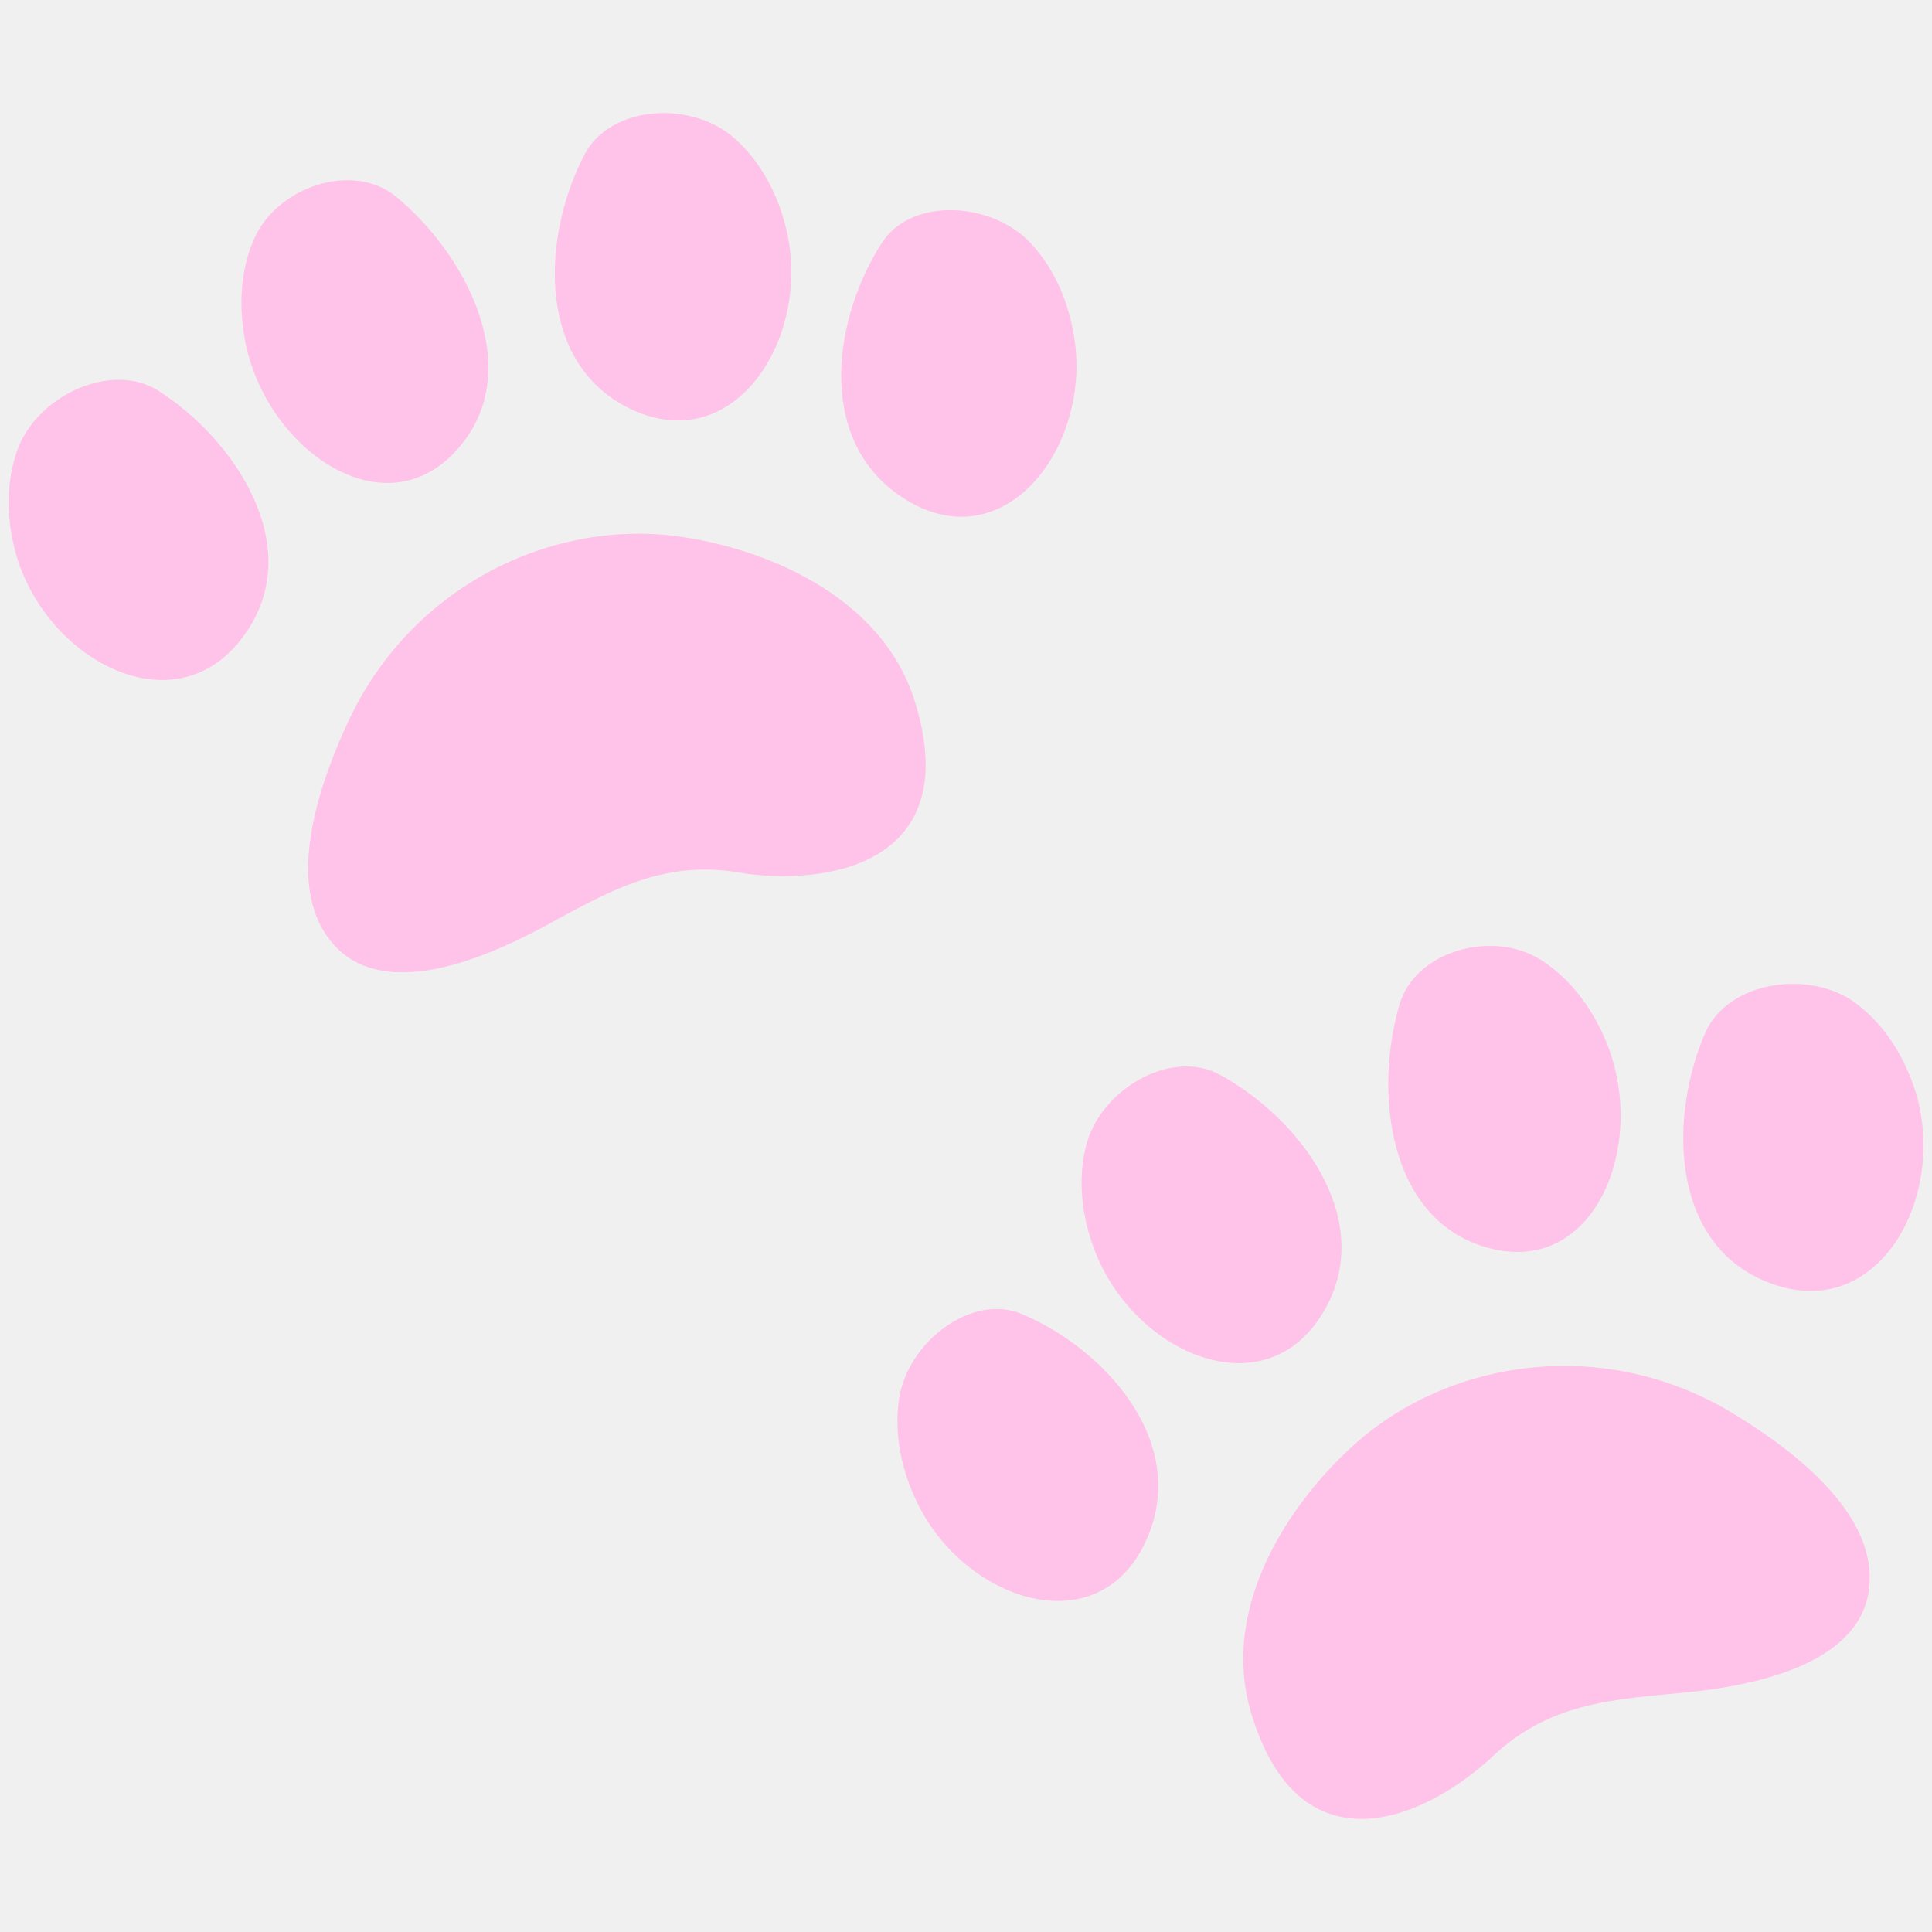
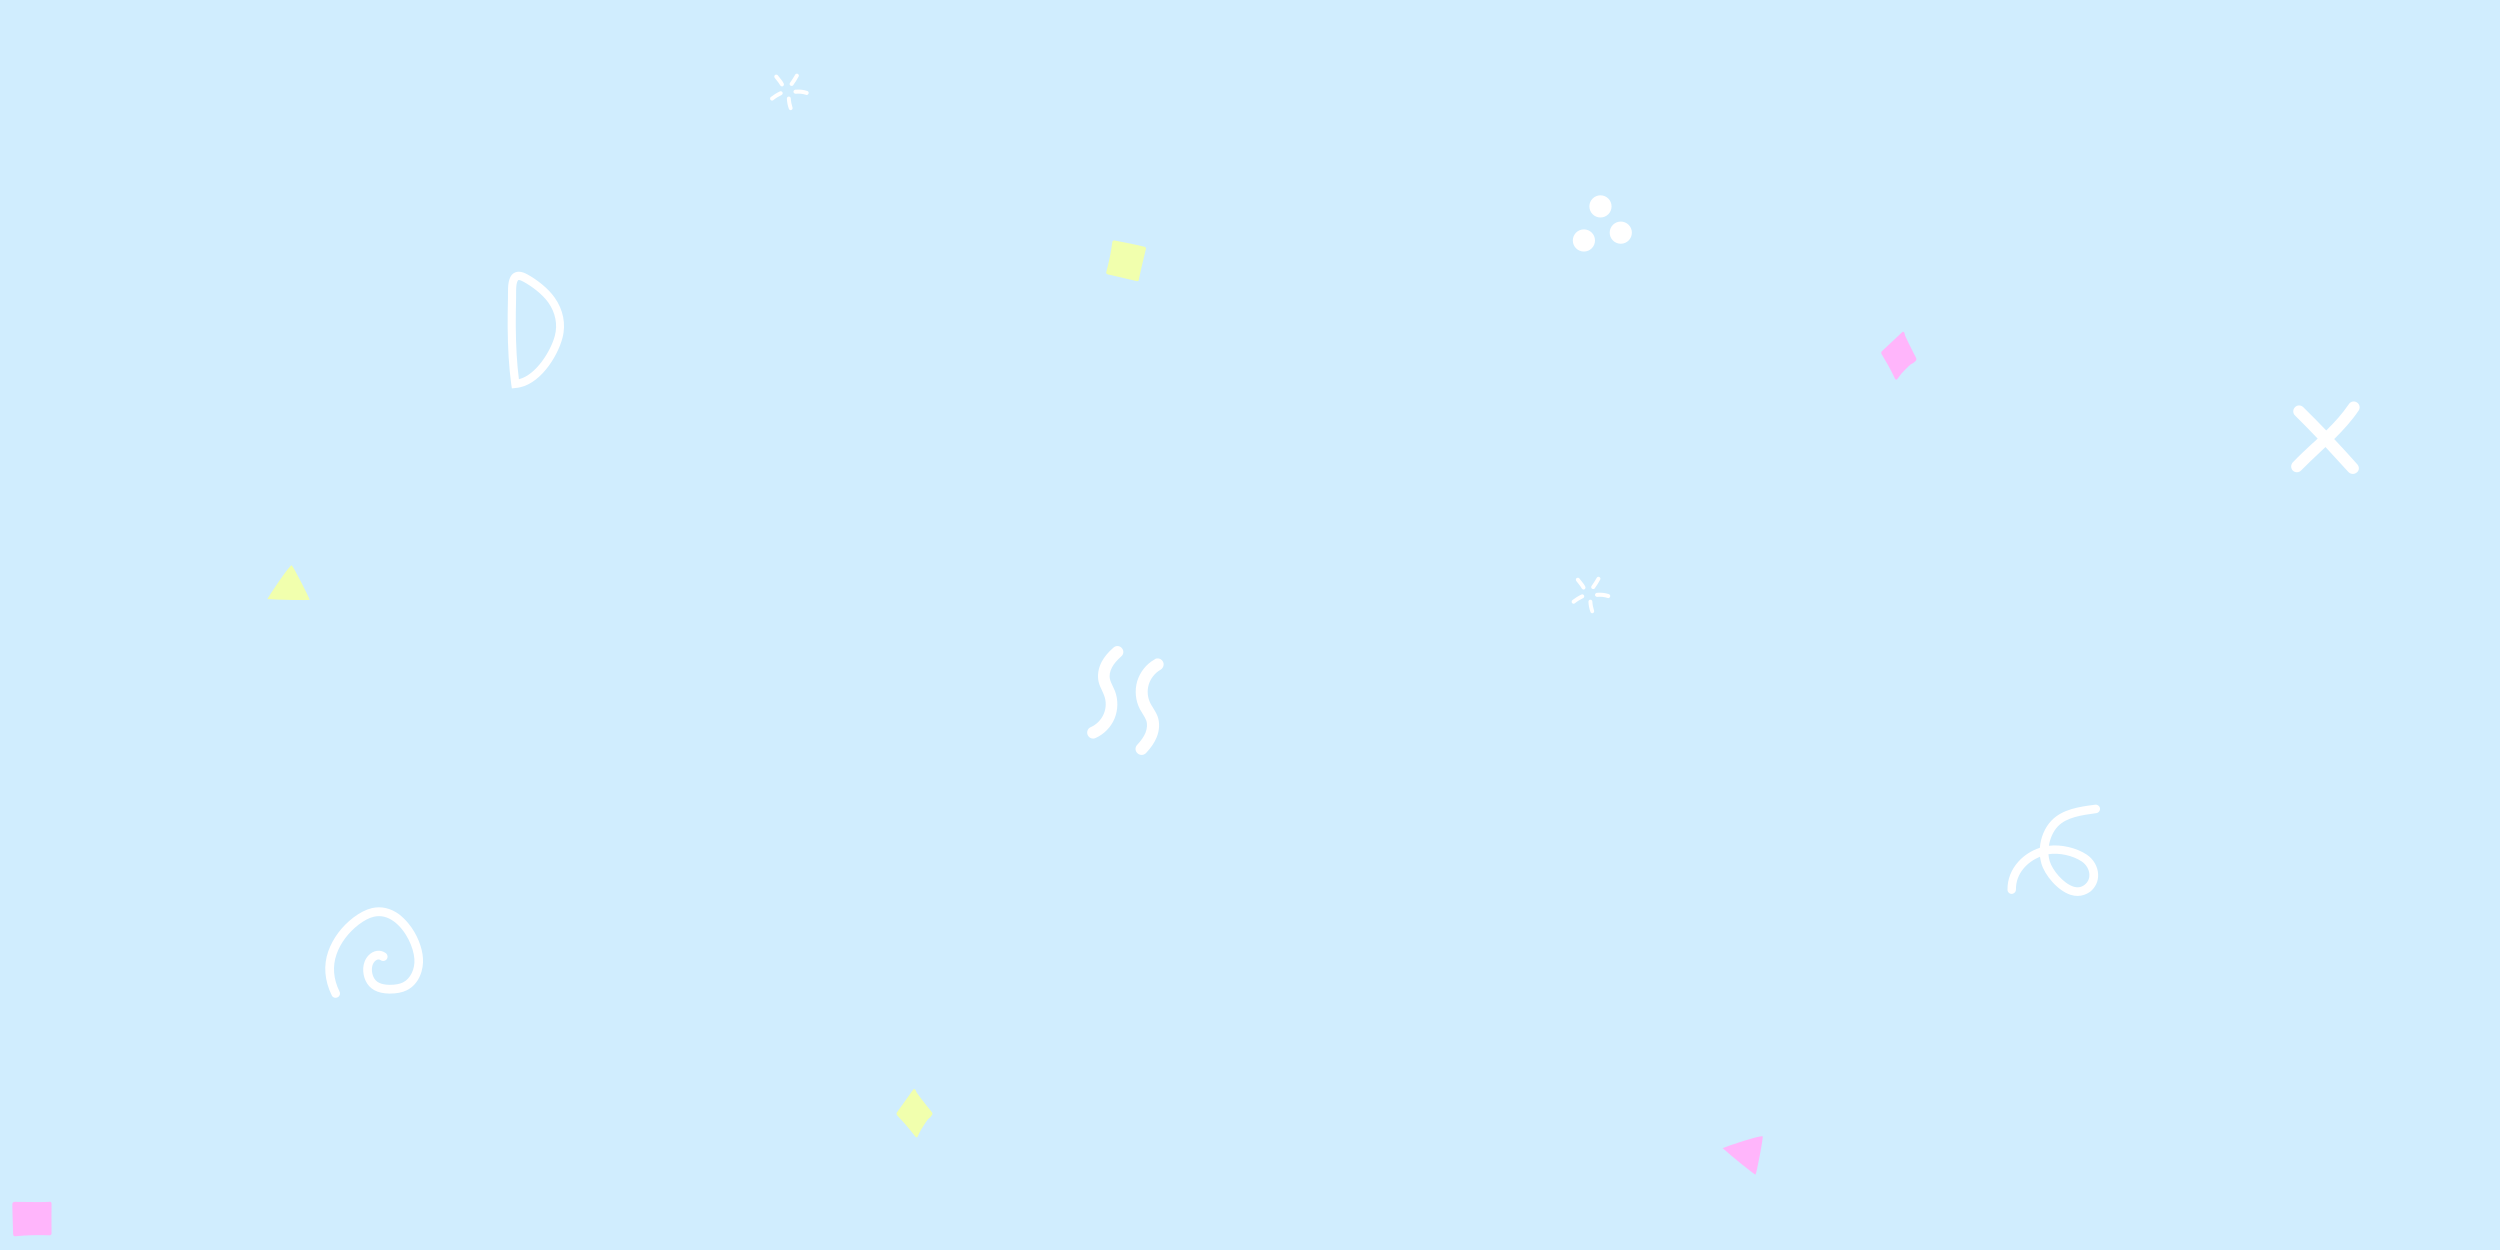
- <svg xmlns="http://www.w3.org/2000/svg" width="100" height="100" viewBox="0 0 128 128">
-   <path fill="#ffc2e9" d="M59.68 32.89c6.61 4.45 12.47-2.96 11.54-10.18c-.33-2.49-1.27-4.77-2.85-6.51c-2.58-2.86-7.96-3.16-9.92-.14c-3.18 4.86-4.48 12.98 1.23 16.83zM41.5 26.96c7.05 3.64 12.24-4.48 10.63-11.61c-.55-2.44-1.71-4.62-3.45-6.17c-2.85-2.56-8.25-2.21-9.95 1.05c-2.75 5.24-3.29 13.56 2.77 16.73zm-31.02-1.08c-3.14-1.98-8.11.38-9.36 4.02c-.76 2.21-.71 4.67.02 7.08c2.17 6.99 10.84 11.46 15.25 4.8c3.8-5.7-.85-12.68-5.91-15.9zm20.11 3.55c4.16-5.17.26-12.61-4.36-16.41c-2.87-2.34-7.88-.64-9.39 2.8c-.92 2.07-1.06 4.52-.56 6.98c1.49 7.14 9.5 12.64 14.31 6.63zm30.02 17.04c-2.22-7.15-10.26-10.25-15.88-10.96c-8.38-1.05-17.49 3.41-21.62 12.21c-1.66 3.54-4.01 9.78-1.78 13.77c3.08 5.47 10.82 1.97 14.54-.01c4.41-2.39 7.92-4.5 12.99-3.69l.54.09c6.41.83 14.38-1.25 11.21-11.41zm7.1 40.59c-3.32-1.41-7.6 1.85-8.15 5.66c-.33 2.31.16 4.74 1.28 6.98c3.25 6.51 12.25 9.39 15.25 2c2.58-6.38-3.04-12.39-8.38-14.64zm20.14-.43c3.26-6.01-1.83-12.61-7.04-15.43c-3.22-1.75-7.9.97-8.85 4.69c-.57 2.25-.31 4.71.6 7.04c2.64 6.81 11.48 10.66 15.29 3.7zm39.08-14.24c-.75-2.41-2.07-4.47-3.93-5.89c-3.07-2.32-8.51-1.5-10.01 1.9c-2.4 5.49-2.37 13.88 3.98 16.49c7.37 3.06 12.07-5.5 9.96-12.5zM98.28 82.58c7.34 2.3 10.92-6.74 8.16-13.5c-.95-2.32-2.44-4.28-4.36-5.49c-3.17-2-8.28-.62-9.35 2.93c-1.7 5.74-.79 14.09 5.55 16.06zm16.41 10.99c-8.33-4.99-18.39-3.59-24.75 1.95c-4.27 3.73-9.2 10.78-7.05 17.96c3.05 10.2 10.82 7.47 15.66 3.2l.41-.38c3.75-3.49 7.84-3.71 12.83-4.18c4.19-.43 12.58-1.86 12.06-8.11c-.36-4.57-5.81-8.43-9.16-10.44z" />
+ <svg xmlns="http://www.w3.org/2000/svg" width="1600" height="800" viewBox="0 0 1600 800">
+   <rect fill="#D0EDFE" width="1600" height="800" />
+   <path fill="#FFB5FB" d="M1102.5 734.8c2.5-1.2 24.8-8.6 25.6-7.5.5.7-3.9 23.8-4.6 24.5C1123.3 752.1 1107.5 739.5 1102.5 734.8zM1226.3 229.1c0-.1-4.9-9.4-7-14.2-.1-.3-.3-1.1-.4-1.6-.1-.4-.3-.7-.6-.9-.3-.2-.6-.1-.8.1l-13.1 12.3c0 0 0 0 0 0-.2.2-.3.5-.4.8 0 .3 0 .7.2 1 .1.1 1.4 2.5 2.1 3.6 2.4 3.7 6.5 12.1 6.5 12.2.2.3.4.5.7.6.3 0 .5-.1.7-.3 0 0 1.8-2.5 2.7-3.6 1.5-1.6 3-3.2 4.6-4.7 1.2-1.2 1.6-1.4 2.1-1.6.5-.3 1.1-.5 2.5-1.9C1226.5 230.4 1226.6 229.6 1226.3 229.1zM33 770.3C33 770.3 33 770.3 33 770.3c0-.7-.5-1.2-1.2-1.2-.1 0-.3 0-.4.1-1.6.2-14.3.1-22.2 0-.3 0-.6.1-.9.4-.2.2-.4.5-.4.9 0 .2 0 4.9.1 5.9l.4 13.6c0 .3.2.6.4.9.2.2.5.3.8.3 0 0 .1 0 .1 0 7.3-.7 14.7-.9 22-.6.3 0 .7-.1.9-.3.2-.2.4-.6.4-.9C32.9 783.3 32.9 776.2 33 770.3z" />
+   <path fill="#F1FFAD" d="M171.1 383.4c1.3-2.5 14.3-22 15.6-21.6.8.3 11.5 21.2 11.5 22.1C198.1 384.2 177.9 384 171.1 383.4zM596.4 711.8c-.1-.1-6.7-8.2-9.7-12.5-.2-.3-.5-1-.7-1.5-.2-.4-.4-.7-.7-.8-.3-.1-.6 0-.8.3L574 712c0 0 0 0 0 0-.2.2-.2.5-.2.9 0 .3.2.7.4.9.1.1 1.8 2.2 2.8 3.1 3.1 3.1 8.8 10.5 8.9 10.6.2.3.5.4.8.4.3 0 .5-.2.6-.5 0 0 1.2-2.8 2-4.1 1.1-1.9 2.3-3.7 3.5-5.5.9-1.4 1.3-1.7 1.7-2 .5-.4 1-.7 2.1-2.4C596.9 713.1 596.8 712.3 596.4 711.8zM727.5 179.9C727.5 179.9 727.5 179.9 727.5 179.9c.6.2 1.3-.2 1.4-.8 0-.1 0-.2 0-.4.2-1.4 2.8-12.6 4.5-19.5.1-.3 0-.6-.2-.8-.2-.3-.5-.4-.8-.5-.2 0-4.7-1.1-5.7-1.3l-13.4-2.7c-.3-.1-.7 0-.9.2-.2.2-.4.4-.5.6 0 0 0 .1 0 .1-.8 6.5-2.2 13.1-3.9 19.4-.1.3 0 .6.2.9.2.3.5.4.8.5C714.8 176.9 721.7 178.5 727.5 179.9zM728.5 178.1c-.1-.1-.2-.2-.4-.2C728.3 177.9 728.4 178 728.5 178.1z" />
+   <g fill-opacity="1" fill="#FFF">
+     <path d="M699.6 472.7c-1.5 0-2.8-.8-3.5-2.3-.8-1.9 0-4.2 1.9-5 3.7-1.6 6.8-4.7 8.4-8.5 1.6-3.8 1.7-8.1.2-11.9-.3-.9-.8-1.8-1.2-2.8-.8-1.7-1.8-3.7-2.3-5.9-.9-4.1-.2-8.6 2-12.8 1.7-3.1 4.1-6.1 7.6-9.1 1.6-1.4 4-1.2 5.3.4 1.4 1.6 1.2 4-.4 5.3-2.8 2.5-4.7 4.7-5.9 7-1.4 2.6-1.9 5.3-1.3 7.6.3 1.4 1 2.8 1.7 4.3.5 1.1 1 2.2 1.5 3.3 2.1 5.6 2 12-.3 17.6-2.3 5.5-6.8 10.1-12.3 12.5C700.6 472.6 700.1 472.7 699.6 472.7zM740.4 421.4c1.5-.2 3 .5 3.8 1.9 1.1 1.8.4 4.2-1.4 5.3-3.7 2.1-6.4 5.6-7.6 9.5-1.2 4-.8 8.4 1.1 12.1.4.9 1 1.7 1.6 2.7 1 1.7 2.2 3.5 3 5.7 1.4 4 1.2 8.7-.6 13.2-1.4 3.4-3.5 6.6-6.8 10.1-1.5 1.6-3.9 1.7-5.5.2-1.6-1.4-1.7-3.9-.2-5.4 2.6-2.8 4.3-5.3 5.3-7.7 1.1-2.8 1.3-5.6.5-7.9-.5-1.3-1.3-2.7-2.2-4.1-.6-1-1.3-2.1-1.9-3.2-2.8-5.4-3.4-11.9-1.7-17.8 1.8-5.9 5.8-11 11.2-14C739.4 421.6 739.9 421.4 740.4 421.4zM261.3 590.9c5.7 6.8 9 15.7 9.4 22.4.5 7.3-2.4 16.4-10.2 20.4-3 1.5-6.7 2.2-11.2 2.2-7.9-.1-12.9-2.9-15.4-8.4-2.1-4.7-2.3-11.4 1.8-15.9 3.2-3.5 7.8-4.1 11.2-1.6 1.2.9 1.5 2.7.6 3.9-.9 1.2-2.7 1.5-3.9.6-1.8-1.3-3.6.6-3.8.8-2.4 2.6-2.1 7-.8 9.9 1.5 3.4 4.7 5 10.4 5.1 3.6 0 6.4-.5 8.6-1.6 4.7-2.4 7.7-8.6 7.2-15-.5-7.3-5.3-18.2-13-23.9-4.2-3.1-8.5-4.1-12.9-3.1-3.1.7-6.2 2.4-9.7 5-6.6 5.1-11.7 11.8-14.2 19-2.7 7.7-2.1 15.8 1.9 23.9.7 1.4.1 3.1-1.3 3.7-1.4.7-3.1.1-3.7-1.3-4.6-9.4-5.4-19.2-2.2-28.2 2.9-8.2 8.6-15.9 16.1-21.6 4.1-3.1 8-5.1 11.8-6 6-1.4 12 0 17.5 4C257.6 586.9 259.6 588.8 261.3 590.9z" />
+     <circle cx="1013.7" cy="153.9" r="7.1" />
+     <circle cx="1024.3" cy="132.1" r="7.1" />
+     <circle cx="1037.3" cy="148.9" r="7.1" />
+     <path d="M1508.7 297.2c-4.8-5.4-9.7-10.8-14.8-16.2 5.6-5.6 11.1-11.5 15.6-18.2 1.2-1.7.7-4.1-1-5.2-1.7-1.2-4.1-.7-5.2 1-4.2 6.2-9.1 11.6-14.5 16.9-4.8-5-9.7-10-14.7-14.9-1.5-1.5-3.9-1.5-5.3 0-1.5 1.5-1.5 3.9 0 5.3 4.9 4.8 9.7 9.8 14.5 14.8-1.1 1.1-2.3 2.2-3.5 3.2-4.1 3.8-8.4 7.8-12.4 12-1.4 1.5-1.4 3.8 0 5.3 0 0 0 0 0 0 1.5 1.4 3.9 1.4 5.3-.1 3.9-4 8.1-7.9 12.1-11.7 1.2-1.1 2.3-2.2 3.5-3.3 4.9 5.3 9.8 10.6 14.6 15.9.1.1.1.1.2.2 1.4 1.4 3.7 1.5 5.2.2C1510 301.2 1510.1 298.8 1508.7 297.2zM327.6 248.6l-.4-2.6c-1.5-11.1-2.2-23.2-2.3-37 0-5.5 0-11.5.2-18.5 0-.7 0-1.5 0-2.3 0-5 0-11.2 3.9-13.5 2.2-1.3 5.1-1 8.5.9 5.7 3.1 13.2 8.7 17.5 14.9 5.5 7.8 7.3 16.9 5 25.7-3.2 12.3-15 31-30 32.1L327.6 248.6zM332.1 179.2c-.2 0-.3 0-.4.1-.1.1-.7.5-1.1 2.7-.3 1.9-.3 4.2-.3 6.3 0 .8 0 1.7 0 2.4-.2 6.9-.2 12.8-.2 18.3.1 12.5.7 23.5 2 33.7 11-2.7 20.4-18.1 23-27.8 1.9-7.2.4-14.8-4.2-21.3l0 0C347 188.1 340 183 335 180.3 333.6 179.5 332.6 179.2 332.1 179.2zM516.3 60.8c-.1 0-.2 0-.4-.1-2.4-.7-4-.9-6.7-.7-.7 0-1.3-.5-1.4-1.2 0-.7.5-1.3 1.2-1.4 3.1-.2 4.9 0 7.6.8.7.2 1.1.9.9 1.6C517.3 60.4 516.8 60.8 516.3 60.8zM506.1 70.5c-.5 0-1-.3-1.2-.8-.8-2.1-1.2-4.3-1.3-6.6 0-.7.5-1.3 1.2-1.3.7 0 1.3.5 1.3 1.2.1 2 .5 3.9 1.1 5.8.2.7-.1 1.4-.8 1.6C506.4 70.5 506.2 70.5 506.1 70.5zM494.1 64.4c-.4 0-.8-.2-1-.5-.4-.6-.3-1.4.2-1.8 1.8-1.4 3.7-2.6 5.8-3.6.6-.3 1.4 0 1.7.6.3.6 0 1.4-.6 1.7-1.9.9-3.7 2-5.3 3.3C494.7 64.3 494.4 64.4 494.1 64.4zM500.5 55.3c-.5 0-.9-.3-1.2-.7-.5-1-1.2-1.9-2.4-3.4-.3-.4-.7-.9-1.1-1.4-.4-.6-.3-1.4.2-1.8.6-.4 1.4-.3 1.8.2.4.5.8 1 1.1 1.4 1.3 1.6 2.1 2.6 2.7 3.9.3.6 0 1.4-.6 1.7C500.9 55.3 500.7 55.3 500.5 55.3zM506.7 55c-.3 0-.5-.1-.8-.2-.6-.4-.7-1.2-.3-1.8 1.2-1.7 2.3-3.4 3.3-5.2.3-.6 1.1-.9 1.7-.5.6.3.9 1.1.5 1.7-1 1.9-2.2 3.8-3.5 5.6C507.4 54.8 507.1 55 506.7 55zM1029.3 382.8c-.1 0-.2 0-.4-.1-2.4-.7-4-.9-6.7-.7-.7 0-1.3-.5-1.4-1.2 0-.7.5-1.3 1.2-1.4 3.1-.2 4.9 0 7.6.8.7.2 1.1.9.9 1.6C1030.3 382.4 1029.8 382.8 1029.3 382.8zM1019.1 392.5c-.5 0-1-.3-1.2-.8-.8-2.1-1.2-4.3-1.3-6.6 0-.7.5-1.3 1.2-1.3.7 0 1.3.5 1.3 1.2.1 2 .5 3.9 1.1 5.8.2.7-.1 1.4-.8 1.6C1019.4 392.5 1019.2 392.5 1019.1 392.5zM1007.1 386.4c-.4 0-.8-.2-1-.5-.4-.6-.3-1.4.2-1.8 1.8-1.4 3.7-2.6 5.8-3.6.6-.3 1.4 0 1.7.6.3.6 0 1.4-.6 1.7-1.9.9-3.7 2-5.3 3.3C1007.7 386.3 1007.4 386.4 1007.1 386.4zM1013.5 377.3c-.5 0-.9-.3-1.2-.7-.5-1-1.2-1.9-2.4-3.4-.3-.4-.7-.9-1.1-1.4-.4-.6-.3-1.4.2-1.8.6-.4 1.4-.3 1.8.2.4.5.8 1 1.1 1.4 1.3 1.6 2.1 2.6 2.7 3.9.3.6 0 1.4-.6 1.7C1013.9 377.3 1013.7 377.3 1013.5 377.3zM1019.7 377c-.3 0-.5-.1-.8-.2-.6-.4-.7-1.2-.3-1.8 1.2-1.7 2.3-3.4 3.3-5.2.3-.6 1.1-.9 1.7-.5.6.3.9 1.1.5 1.7-1 1.9-2.2 3.8-3.5 5.6C1020.4 376.8 1020.1 377 1019.7 377zM1329.7 573.4c-1.4 0-2.9-.2-4.5-.7-8.4-2.7-16.6-12.7-18.7-20-.4-1.4-.7-2.9-.9-4.4-8.1 3.3-15.5 10.6-15.4 21 0 1.5-1.2 2.7-2.7 2.8 0 0 0 0 0 0-1.5 0-2.7-1.2-2.7-2.7-.1-6.7 2.4-12.9 7-18 3.6-4 8.4-7.1 13.7-8.8.5-6.5 3.1-12.9 7.4-17.4 7-7.4 18.2-8.9 27.3-10.1l.7-.1c1.5-.2 2.9.9 3.1 2.3.2 1.5-.9 2.9-2.3 3.1l-.7.1c-8.6 1.2-18.4 2.5-24 8.4-3 3.2-5 7.7-5.7 12.4 7.9-1 17.7 1.3 24.3 5.7 4.3 2.9 7.1 7.8 7.2 12.7.2 4.3-1.7 8.3-5.2 11.1C1335.2 572.4 1332.6 573.4 1329.7 573.4zM1311 546.7c.1 1.5.4 3 .8 4.4 1.7 5.8 8.7 14.2 15.1 16.3 2.8.9 5.1.5 7.2-1.1 2.7-2.1 3.2-4.8 3.1-6.6-.1-3.2-2-6.4-4.8-8.3C1326.7 547.5 1317.7 545.6 1311 546.7z" />
+   </g>
</svg>
